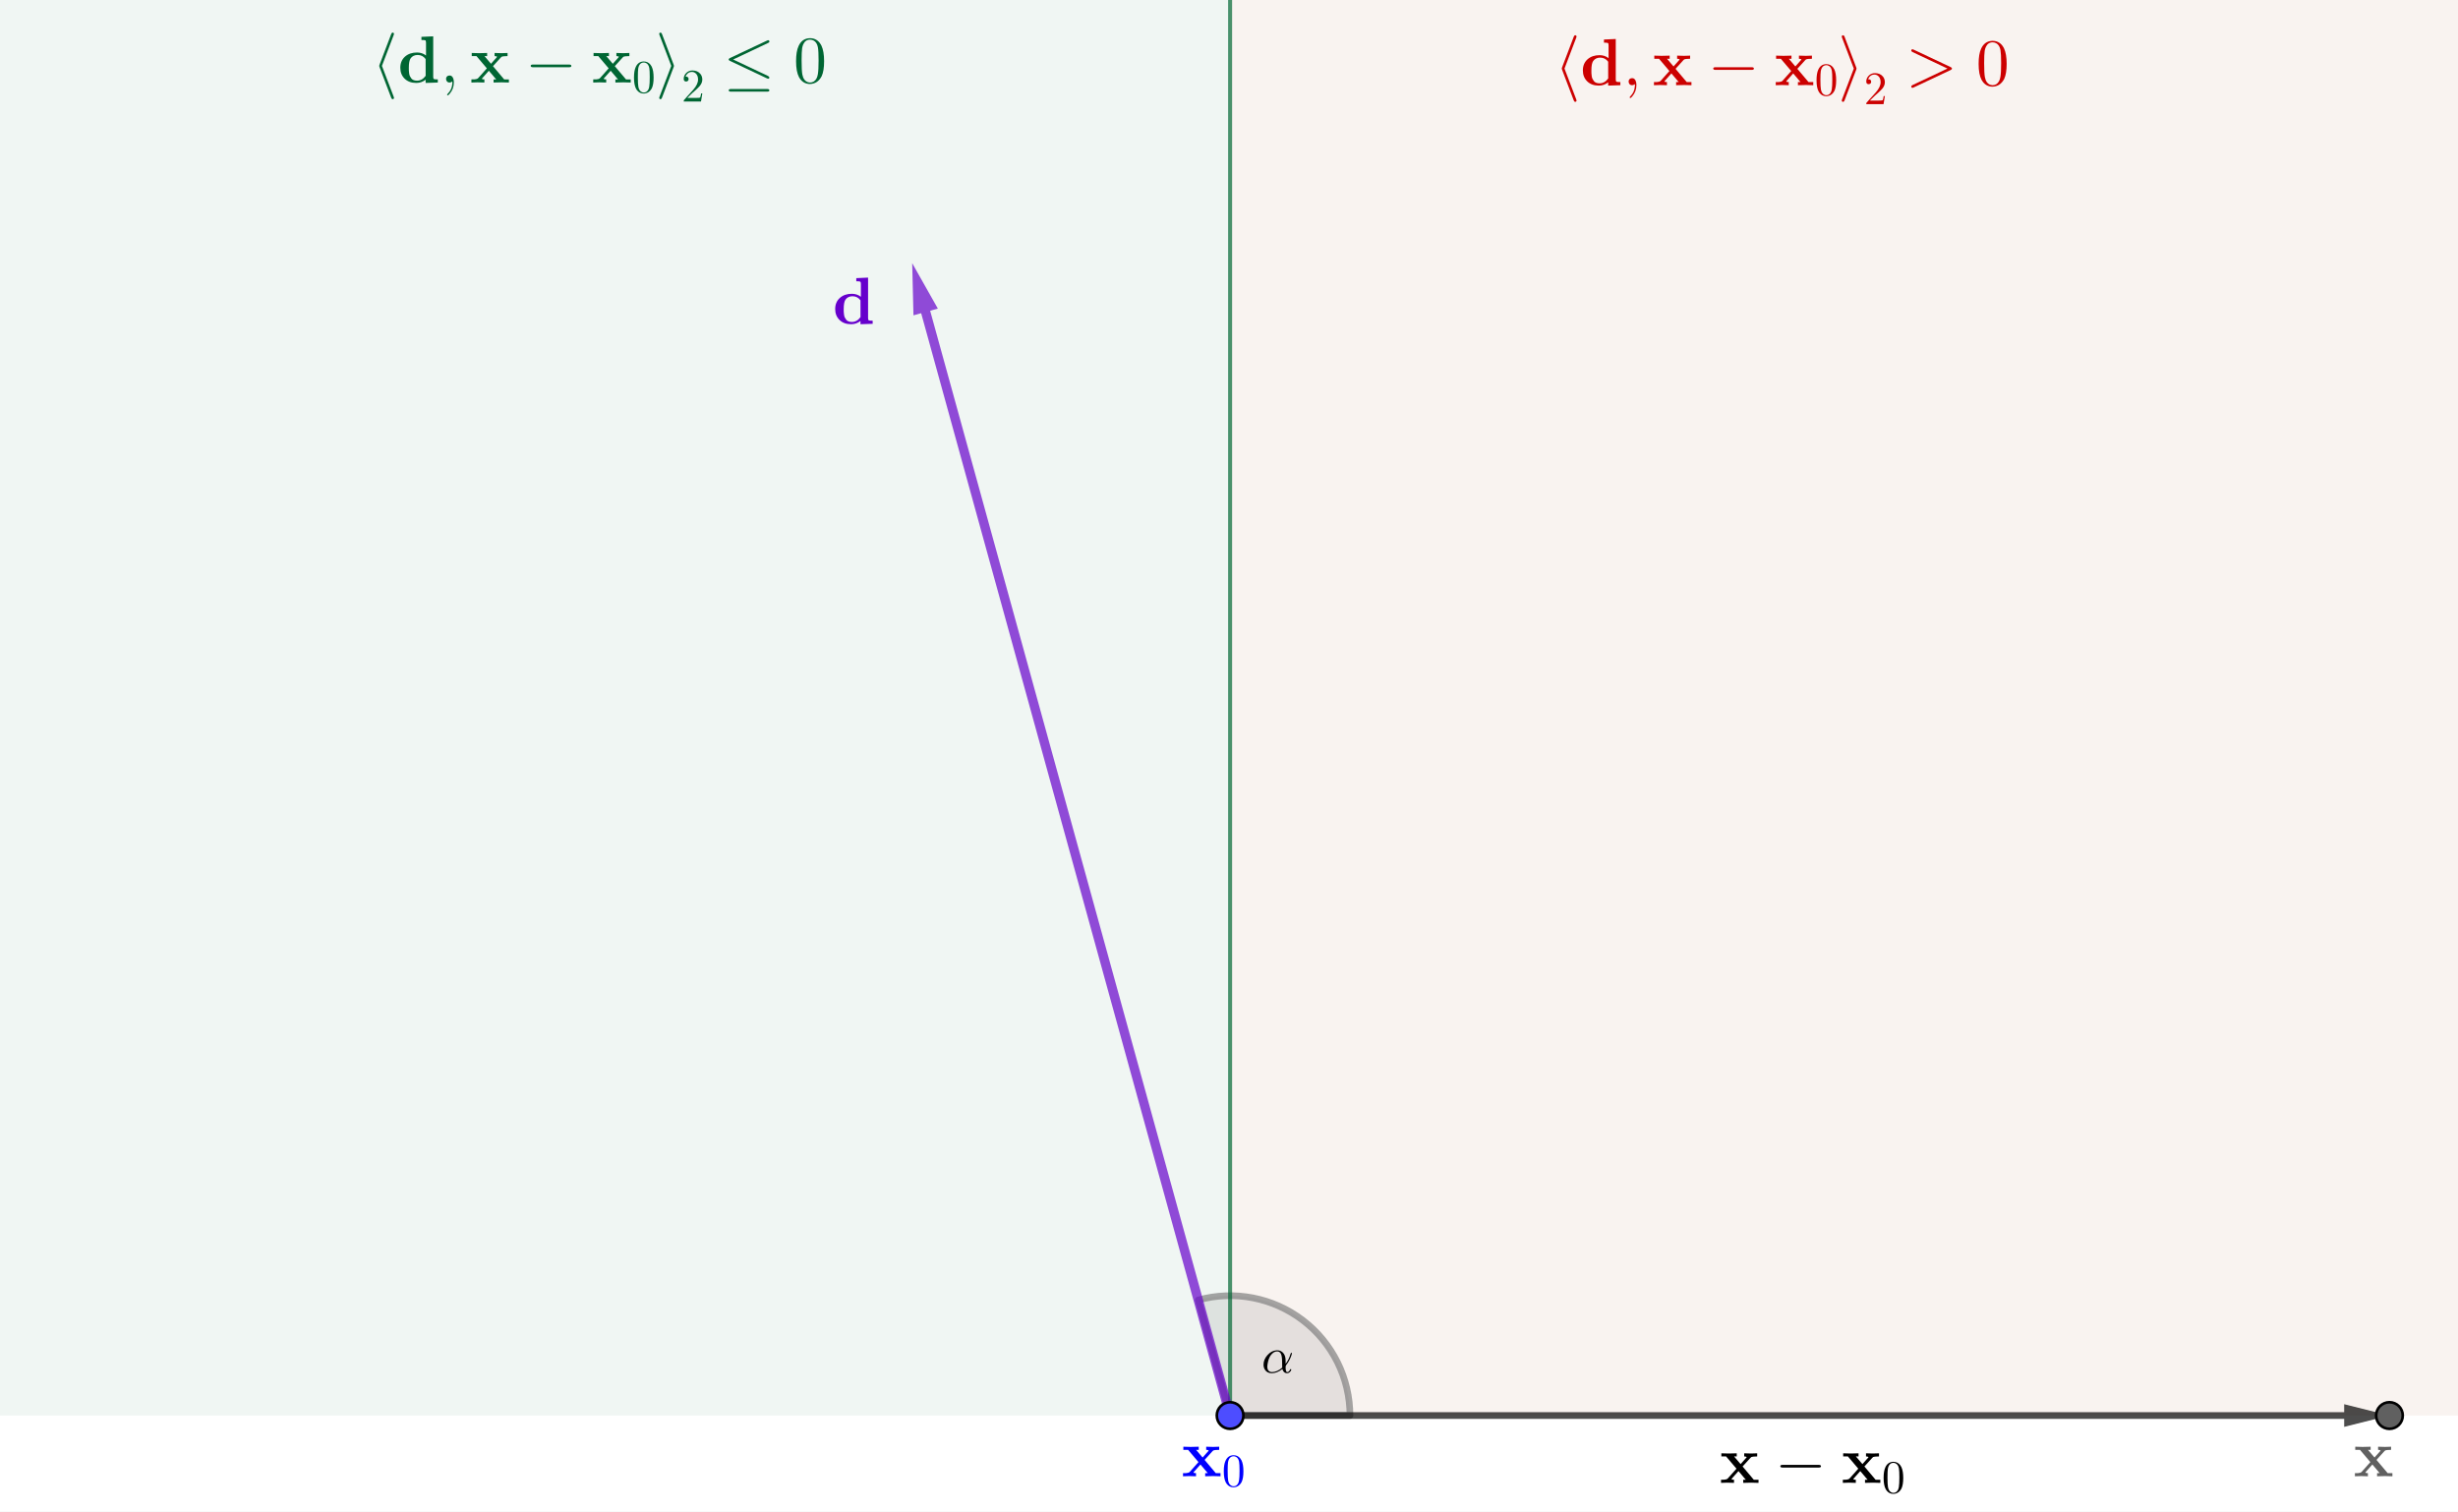
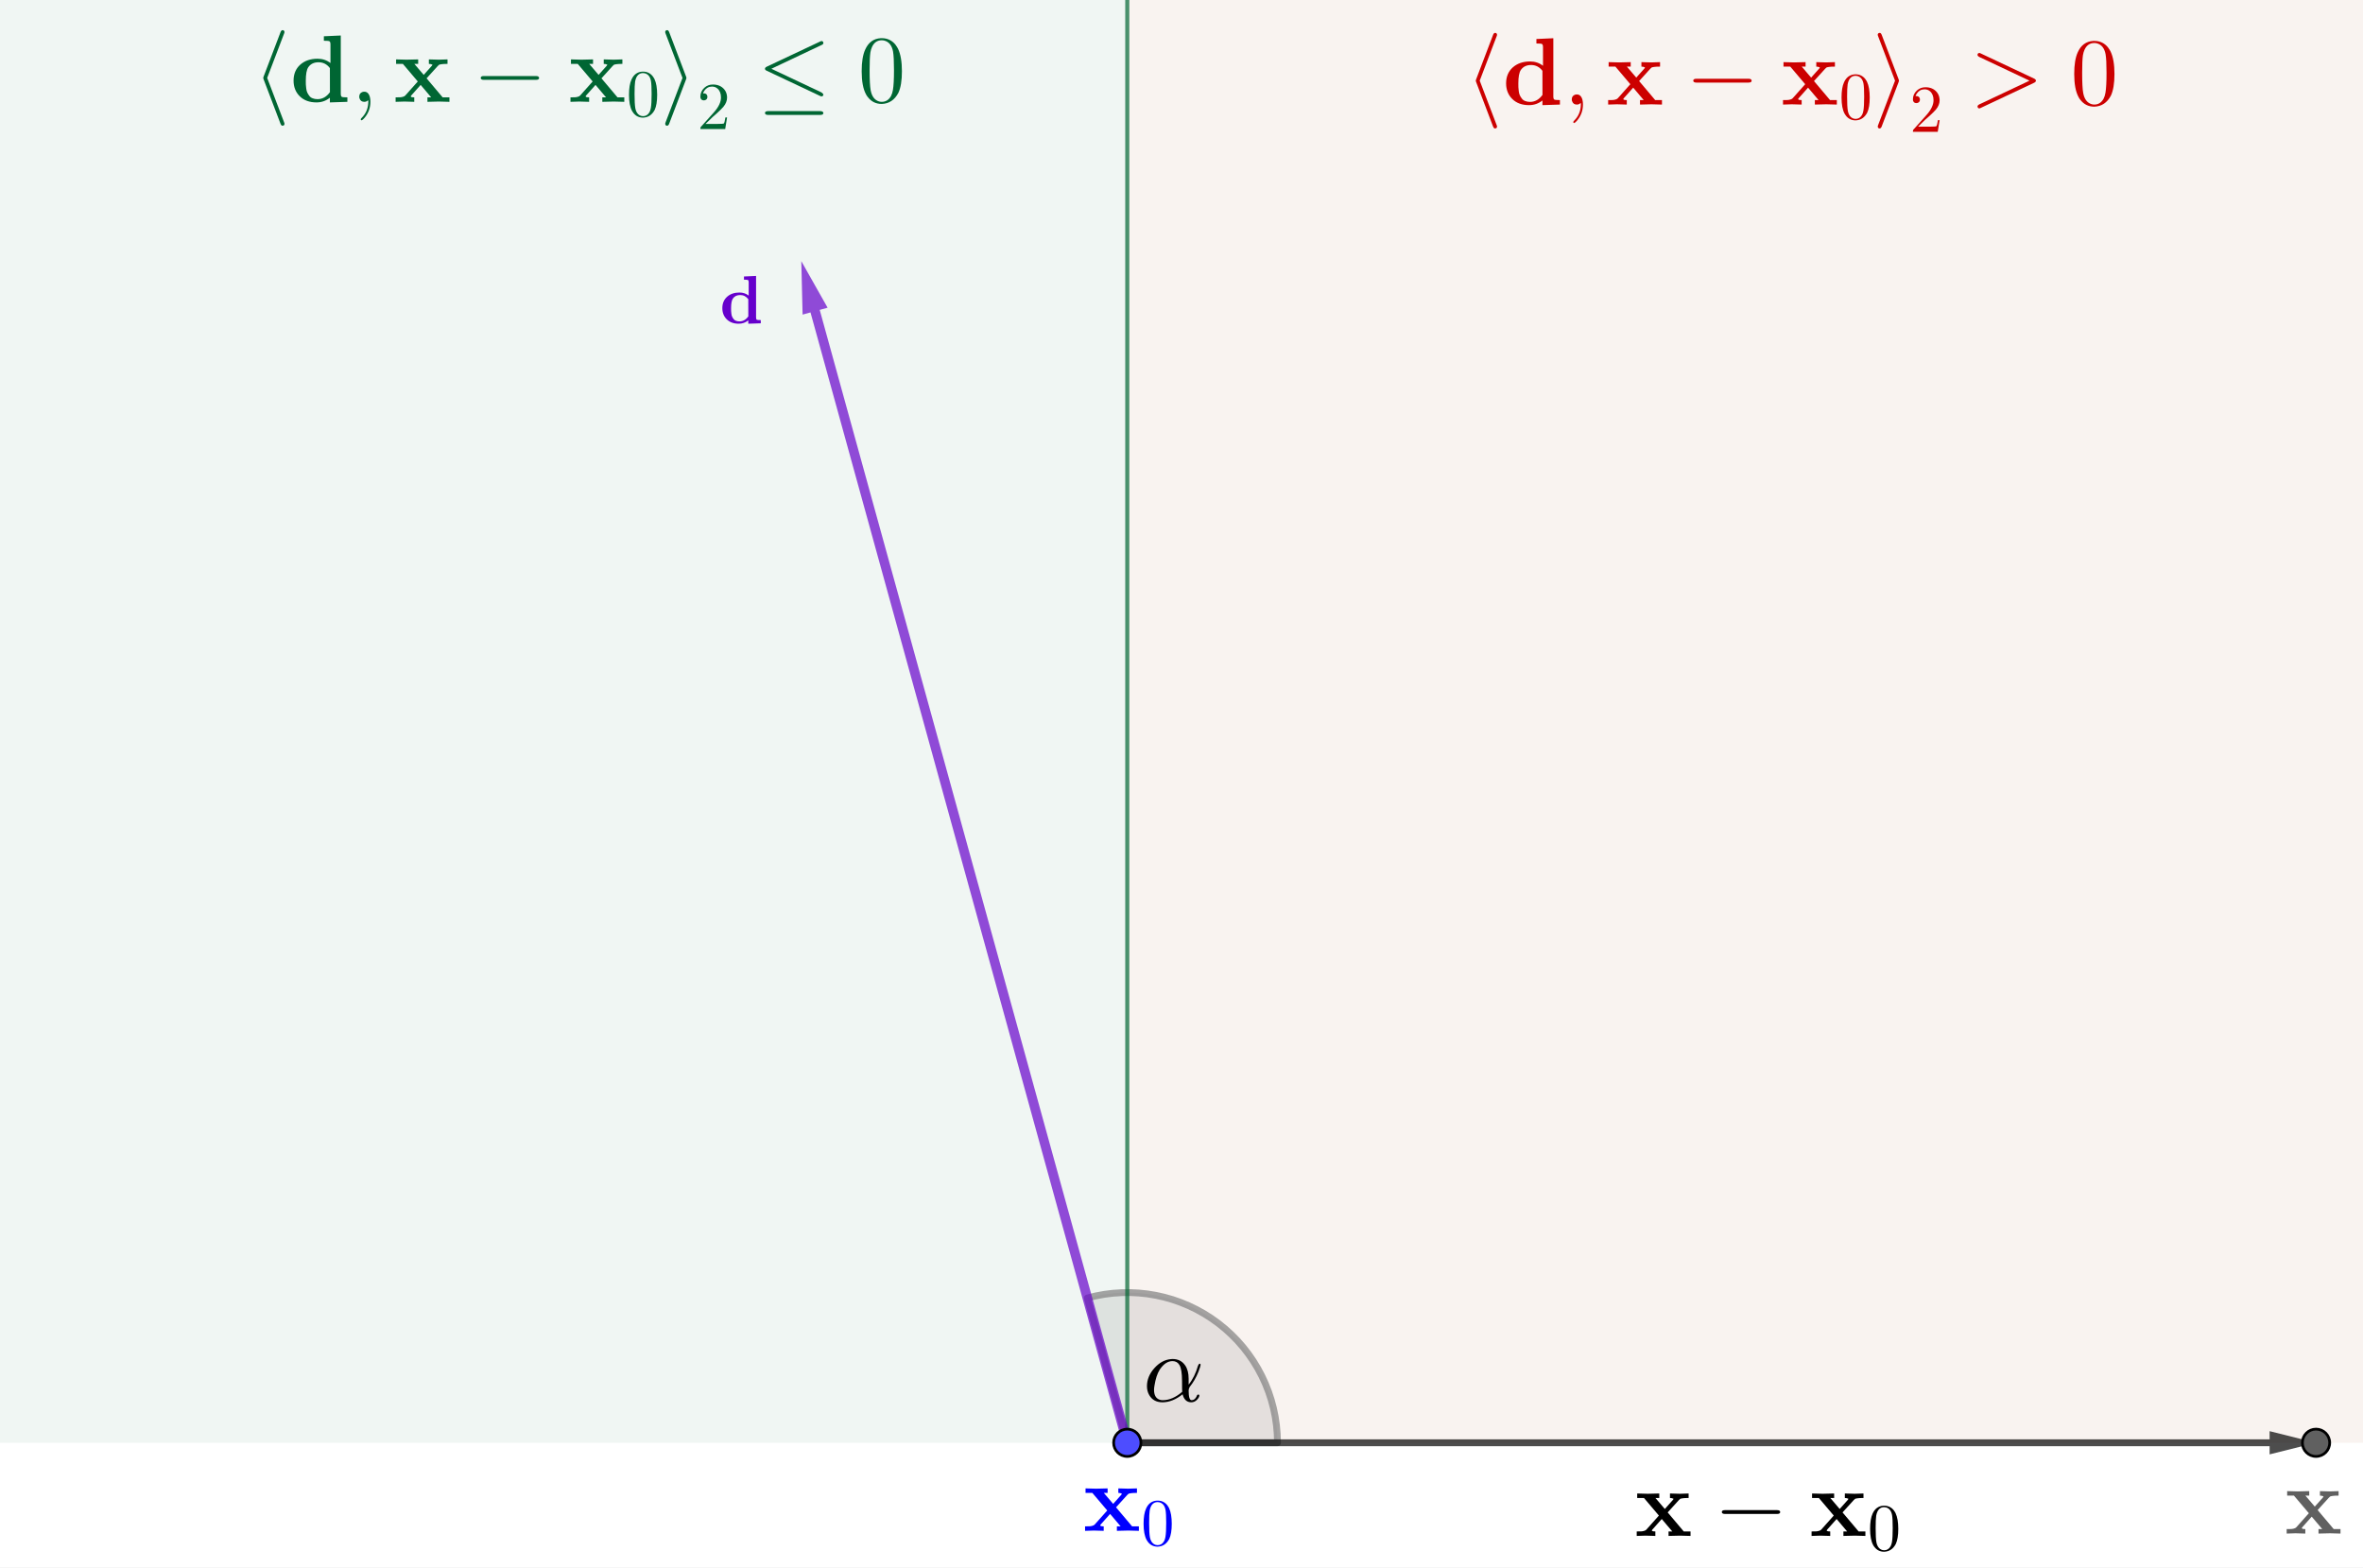
- <svg xmlns="http://www.w3.org/2000/svg" version="1.1" width="244.179mm" height="150.177mm" id="svg52">
+ <svg xmlns="http://www.w3.org/2000/svg" version="1.1" width="228.935mm" height="151.871mm" id="svg52">
  <defs id="defs1">
-     <clipPath id="kqDwWDIwZIgq">
+     <clipPath id="osrrcEwDBEzo">
      <path fill="none" stroke="none" d="M 0,0 H 1524 V 861 H 0 Z" id="path1" />
    </clipPath>
    <clipPath clipPathUnits="userSpaceOnUse" id="clipPath52">
-       <rect style="fill:#000000" id="rect53" width="922.881" height="567.599" x="165.372" y="107.758" />
+       <rect style="fill:#000000" id="rect53" width="865.268" height="574" x="214.45" y="110.959" />
    </clipPath>
  </defs>
-   <g clip-path="url(#kqDwWDIwZIgq)" id="g52" transform="translate(-165.3717,-107.7584)">
+   <g clip-path="url(#osrrcEwDBEzo)" id="g52" transform="translate(-214.4498,-110.9591)">
    <g id="g51">
      <rect fill="#ffffff" stroke="none" x="0" y="0" width="1524" height="861" fill-opacity="1" id="rect1" clip-path="url(#clipPath52)" />
      <path fill="#006633" stroke="none" paint-order="stroke fill markers" fill-rule="evenodd" d="M 104.882,639.291 H 627.228 V 29.887 H 104.882 Z" fill-opacity="0.059" id="path2" />
      <path fill="#993300" stroke="none" paint-order="stroke fill markers" fill-rule="evenodd" d="M 627.228,639.291 H 1149.574 V 29.887 H 627.228 Z" fill-opacity="0.059" id="path3" />
-       <path fill="#808080" stroke="none" paint-order="stroke fill markers" d="m 672.228,639.291 c 0,-14.048 -6.561,-27.29 -17.737,-35.801 -11.177,-8.511 -25.687,-11.314 -39.229,-7.578 l 11.966,43.38 z" fill-opacity="0.169" id="path4" />
-       <path fill="none" stroke="#808080" paint-order="fill stroke markers" d="m 672.228,639.291 c 0,-14.048 -6.561,-27.29 -17.737,-35.801 -11.177,-8.511 -25.687,-11.314 -39.229,-7.578 l 11.966,43.38 z" stroke-opacity="0.698" stroke-linecap="round" stroke-linejoin="round" stroke-miterlimit="10" stroke-width="2.5" id="path5" />
+       <path fill="#808080" stroke="none" paint-order="stroke fill markers" d="m 682.228,639.291 c 0,-17.17 -8.019,-33.355 -21.679,-43.757 -13.66,-10.402 -31.395,-13.828 -47.947,-9.262 l 14.626,53.02 z" fill-opacity="0.169" id="path4" />
+       <path fill="none" stroke="#808080" paint-order="fill stroke markers" d="m 682.228,639.291 c 0,-17.17 -8.019,-33.355 -21.679,-43.757 -13.66,-10.402 -31.395,-13.828 -47.947,-9.262 l 14.626,53.02 z" stroke-opacity="0.698" stroke-linecap="round" stroke-linejoin="round" stroke-miterlimit="10" stroke-width="2.5" id="path5" />
      <path fill="none" stroke="#006633" paint-order="fill stroke markers" d="M 627.228,639.291 V 0" stroke-opacity="0.698" stroke-linecap="round" stroke-linejoin="round" stroke-miterlimit="10" stroke-width="1.5" id="path6" />
      <path fill="#000000" stroke="none" paint-order="stroke fill markers" d="m 1045.517,635.041 v 3 H 627.228 c -0.69,0 -1.25,0.56 -1.25,1.25 0,0.69 0.56,1.25 1.25,1.25 h 418.288 v 3 l 17,-4.25 z" fill-opacity="0.698" id="path7" />
      <path fill="#6600cc" stroke="none" paint-order="stroke fill markers" d="m 507.866,206.585 0.473,19.579 2.892,-0.798 v 0 l 114.31,414.39 c 0.214,0.776 0.918,1.285 1.686,1.285 0.154,0 0.311,-0.021 0.466,-0.063 0.932,-0.257 1.479,-1.221 1.222,-2.152 L 514.606,224.436 v 0 l 2.892,-0.798 z" fill-opacity="0.698" id="path8" />
      <path fill="#4d4dff" stroke="none" paint-order="stroke fill markers" d="m 632.228,639.291 c 0,2.761 -2.239,5 -5,5 -2.761,0 -5,-2.239 -5,-5 0,-2.761 2.239,-5 5,-5 2.761,0 5,2.239 5,5 z" fill-opacity="1" id="path9" />
      <path fill="none" stroke="#000000" paint-order="fill stroke markers" d="m 632.228,639.291 c 0,2.761 -2.239,5 -5,5 -2.761,0 -5,-2.239 -5,-5 0,-2.761 2.239,-5 5,-5 2.761,0 5,2.239 5,5 z" stroke-opacity="1" stroke-linecap="round" stroke-linejoin="round" stroke-miterlimit="10" id="path10" />
      <path fill="#606060" stroke="none" paint-order="stroke fill markers" d="m 1067.517,639.291 c 0,2.761 -2.239,5 -5,5 -2.761,0 -5,-2.239 -5,-5 0,-2.761 2.239,-5 5,-5 2.761,0 5,2.239 5,5 z" fill-opacity="1" id="path11" />
      <path fill="none" stroke="#000000" paint-order="fill stroke markers" d="m 1067.517,639.291 c 0,2.761 -2.239,5 -5,5 -2.761,0 -5,-2.239 -5,-5 0,-2.761 2.239,-5 5,-5 2.761,0 5,2.239 5,5 z" stroke-opacity="1" stroke-linecap="round" stroke-linejoin="round" stroke-miterlimit="10" id="path12" />
-       <g transform="scale(25)" id="g17">
-         <g transform="translate(32.44,26.583)" id="g13">
+       <g transform="scale(35)" id="g17">
+         <g transform="translate(23.22857,19.24014)" id="g13">
          <path fill="#000000" stroke="none" paint-order="stroke fill markers" d="m 0.346,-0.246 0.168,0.199 H 0.585 V 0 Q 0.486,-0.003 0.475,-0.003 0.433,-0.003 0.355,0 v -0.047 h 0.039 l -0.11,-0.13 -0.097,0.109 q -0.007,0.008 -0.007,0.01 0,0.011 0.037,0.011 V 0 Q 0.157,-0.003 0.114,-0.003 0.074,-0.003 0.022,0 v -0.047 q 0.031,0 0.045,-5e-4 0.015,-5e-4 0.031,-0.005 Q 0.115,-0.057 0.123,-0.066 L 0.254,-0.213 0.098,-0.397 H 0.027 v -0.047 q 0.099,0.003 0.11,0.003 0.043,0 0.121,-0.003 v 0.047 H 0.218 L 0.316,-0.282 0.4,-0.376 0.408,-0.388 Q 0.393,-0.397 0.37,-0.397 v -0.047 q 0.084,0.003 0.103,0.003 0.039,0 0.092,-0.003 v 0.047 q -0.04,0 -0.061,0.003 -0.021,0.003 -0.027,0.006 -0.006,0.004 -0.014,0.013 z" fill-opacity="1" id="path13" />
        </g>
-         <g transform="translate(33.26922,26.583)" id="g14">
+         <g transform="translate(24.05779,19.24014)" id="g14">
          <path fill="#000000" stroke="none" paint-order="stroke fill markers" d="M 0.661,-0.23 H 0.116 q -0.032,0 -0.033,-0.02 0,-0.02 0.033,-0.02 h 0.545 q 0.032,0 0.033,0.02 0,0.02 -0.033,0.02 z" fill-opacity="1" id="path14" />
        </g>
-         <g transform="translate(34.26944,26.583)" id="g15">
+         <g transform="translate(25.05802,19.24014)" id="g15">
          <path fill="#000000" stroke="none" paint-order="stroke fill markers" d="m 0.346,-0.246 0.168,0.199 H 0.585 V 0 Q 0.486,-0.003 0.475,-0.003 0.433,-0.003 0.355,0 v -0.047 h 0.039 l -0.11,-0.13 -0.097,0.109 q -0.007,0.008 -0.007,0.01 0,0.011 0.037,0.011 V 0 Q 0.157,-0.003 0.114,-0.003 0.074,-0.003 0.022,0 v -0.047 q 0.031,0 0.045,-5e-4 0.015,-5e-4 0.031,-0.005 Q 0.115,-0.057 0.123,-0.066 L 0.254,-0.213 0.098,-0.397 H 0.027 v -0.047 q 0.099,0.003 0.11,0.003 0.043,0 0.121,-0.003 v 0.047 H 0.218 L 0.316,-0.282 0.4,-0.376 0.408,-0.388 Q 0.393,-0.397 0.37,-0.397 v -0.047 q 0.084,0.003 0.103,0.003 0.039,0 0.092,-0.003 v 0.047 q -0.04,0 -0.061,0.003 -0.021,0.003 -0.027,0.006 -0.006,0.004 -0.014,0.013 z" fill-opacity="1" id="path15" />
        </g>
-         <g transform="matrix(0.7,0,0,0.7,34.87644,26.733)" id="g16">
+         <g transform="matrix(0.7,0,0,0.7,25.66502,19.39014)" id="g16">
          <path fill="#000000" stroke="none" paint-order="stroke fill markers" d="m 0.46,-0.32 q 0,0.146 -0.037,0.226 Q 0.364,0.018 0.249,0.022 0.158,0.022 0.103,-0.05 0.092,-0.063 0.084,-0.079 0.039,-0.162 0.039,-0.32 q 0,-0.147 0.037,-0.227 0.05,-0.112 0.162,-0.119 H 0.25 q 0.089,0 0.145,0.071 v 0.001 q 0.014,0.018 0.025,0.04 0.04,0.085 0.04,0.234 M 0.249,0 v 0 q 0.063,0 0.097,-0.061 0.014,-0.027 0.02,-0.064 0.011,-0.064 0.011,-0.207 0,-0.139 -0.01,-0.195 -0.018,-0.095 -0.092,-0.114 -0.013,-0.003 -0.026,-0.003 -0.07,0 -0.102,0.07 -0.011,0.024 -0.017,0.058 -0.008,0.054 -0.008,0.184 0,0.151 0.011,0.211 0.018,0.096 0.088,0.117 Q 0.235,0 0.249,0 Z" fill-opacity="1" id="path16" />
        </g>
      </g>
      <g transform="scale(25)" id="g19">
        <g transform="translate(19.12,9.174)" id="g18">
          <path fill="#6600cc" stroke="none" paint-order="stroke fill markers" d="M 0.601,-0.047 V 0 L 0.418,0.006 v -0.049 q -0.061,0.049 -0.14,0.049 -0.11,0 -0.175,-0.064 -0.065,-0.064 -0.065,-0.164 0,-0.104 0.07,-0.167 0.07,-0.062 0.181,-0.062 0.077,0 0.135,0.045 V -0.6 q 0,-0.028 -0.011,-0.034 Q 0.403,-0.639 0.355,-0.639 v -0.047 l 0.177,-0.008 v 0.608 q 0,0.028 0.011,0.034 Q 0.553,-0.047 0.601,-0.047 M 0.418,-0.353 q -0.046,-0.061 -0.119,-0.061 -0.071,0 -0.107,0.052 -0.026,0.039 -0.026,0.141 0,0.025 5e-4,0.04 5e-4,0.015 0.004,0.041 0.003,0.026 0.011,0.043 0.008,0.017 0.021,0.034 0.013,0.018 0.035,0.026 0.022,0.009 0.051,0.009 0.077,0 0.13,-0.073 z" fill-opacity="1" id="path17" />
        </g>
      </g>
-       <g transform="scale(25)" id="g22">
-         <g transform="translate(24.36,26.484)" id="g20">
+       <g transform="scale(35)" id="g22">
+         <g transform="translate(17.45714,19.18686)" id="g20">
          <path fill="#0000ff" stroke="none" paint-order="stroke fill markers" d="m 0.346,-0.246 0.168,0.199 H 0.585 V 0 Q 0.486,-0.003 0.475,-0.003 0.433,-0.003 0.355,0 v -0.047 h 0.039 l -0.11,-0.13 -0.097,0.109 q -0.007,0.008 -0.007,0.01 0,0.011 0.037,0.011 V 0 Q 0.157,-0.003 0.114,-0.003 0.074,-0.003 0.022,0 v -0.047 q 0.031,0 0.045,-5e-4 0.015,-5e-4 0.031,-0.005 Q 0.115,-0.057 0.123,-0.066 L 0.254,-0.213 0.098,-0.397 H 0.027 v -0.047 q 0.099,0.003 0.11,0.003 0.043,0 0.121,-0.003 v 0.047 H 0.218 L 0.316,-0.282 0.4,-0.376 0.408,-0.388 Q 0.393,-0.397 0.37,-0.397 v -0.047 q 0.084,0.003 0.103,0.003 0.039,0 0.092,-0.003 v 0.047 q -0.04,0 -0.061,0.003 -0.021,0.003 -0.027,0.006 -0.006,0.004 -0.014,0.013 z" fill-opacity="1" id="path19" />
        </g>
-         <g transform="matrix(0.7,0,0,0.7,24.967,26.634)" id="g21">
+         <g transform="matrix(0.7,0,0,0.7,18.06414,19.33686)" id="g21">
          <path fill="#0000ff" stroke="none" paint-order="stroke fill markers" d="m 0.46,-0.32 q 0,0.146 -0.037,0.226 Q 0.364,0.018 0.249,0.022 0.158,0.022 0.103,-0.05 0.092,-0.063 0.084,-0.079 0.039,-0.162 0.039,-0.32 q 0,-0.147 0.037,-0.227 0.05,-0.112 0.162,-0.119 H 0.25 q 0.089,0 0.145,0.071 v 0.001 q 0.014,0.018 0.025,0.04 0.04,0.085 0.04,0.234 M 0.249,0 v 0 q 0.063,0 0.097,-0.061 0.014,-0.027 0.02,-0.064 0.011,-0.064 0.011,-0.207 0,-0.139 -0.01,-0.195 -0.018,-0.095 -0.092,-0.114 -0.013,-0.003 -0.026,-0.003 -0.07,0 -0.102,0.07 -0.011,0.024 -0.017,0.058 -0.008,0.054 -0.008,0.184 0,0.151 0.011,0.211 0.018,0.096 0.088,0.117 Q 0.235,0 0.249,0 Z" fill-opacity="1" id="path20" />
        </g>
      </g>
-       <g transform="scale(25)" id="g24">
-         <g transform="translate(41.96,26.484)" id="g23">
+       <g transform="scale(35)" id="g24">
+         <g transform="translate(30.02857,19.21543)" id="g23">
          <path fill="#606060" stroke="none" paint-order="stroke fill markers" d="m 0.346,-0.246 0.168,0.199 H 0.585 V 0 Q 0.486,-0.003 0.475,-0.003 0.433,-0.003 0.355,0 v -0.047 h 0.039 l -0.11,-0.13 -0.097,0.109 q -0.007,0.008 -0.007,0.01 0,0.011 0.037,0.011 V 0 Q 0.157,-0.003 0.114,-0.003 0.074,-0.003 0.022,0 v -0.047 q 0.031,0 0.045,-5e-4 0.015,-5e-4 0.031,-0.005 Q 0.115,-0.057 0.123,-0.066 L 0.254,-0.213 0.098,-0.397 H 0.027 v -0.047 q 0.099,0.003 0.11,0.003 0.043,0 0.121,-0.003 v 0.047 H 0.218 L 0.316,-0.282 0.4,-0.376 0.408,-0.388 Q 0.393,-0.397 0.37,-0.397 v -0.047 q 0.084,0.003 0.103,0.003 0.039,0 0.092,-0.003 v 0.047 q -0.04,0 -0.061,0.003 -0.021,0.003 -0.027,0.006 -0.006,0.004 -0.014,0.013 z" fill-opacity="1" id="path22" />
        </g>
      </g>
-       <g transform="scale(19)" id="g26">
-         <g transform="translate(33.63158,32.79942)" id="g25">
+       <g transform="scale(35)" id="g26">
+         <g transform="translate(18.08571,17.831)" id="g25">
          <path fill="#000000" stroke="none" paint-order="stroke fill markers" d="m 0.477,-0.236 v 0 0.062 q 0.065,-0.081 0.098,-0.198 0.01,-0.02 0.015,-0.021 0.012,0 0.012,0.01 0,0.017 -0.023,0.076 -0.034,0.086 -0.092,0.159 -0.01,0.02 -0.01,0.035 0,0.102 0.031,0.102 0.031,0 0.05,-0.035 0.003,-0.006 0.006,-0.014 0.004,-0.01 0.013,-0.01 0.012,0 0.012,0.01 0,0.019 -0.025,0.045 -0.026,0.026 -0.059,0.026 -0.063,0 -0.087,-0.069 -0.002,-0.007 -0.004,-0.015 -0.105,0.084 -0.211,0.084 -0.094,0 -0.138,-0.075 -0.024,-0.041 -0.024,-0.094 0,-0.102 0.078,-0.189 0.077,-0.086 0.174,-0.094 0.009,-0.001 0.017,-0.001 0.084,0 0.13,0.066 0,0.001 0.001,0.001 0.036,0.053 0.036,0.139 M 0.41,-0.099 v 0 q -0.002,-0.017 -0.002,-0.112 0,-0.123 -0.027,-0.168 -0.012,-0.02 -0.029,-0.03 L 0.351,-0.41 v 0 H 0.35 q -0.018,-0.01 -0.041,-0.01 -0.071,0 -0.128,0.08 L 0.173,-0.328 Q 0.137,-0.27 0.12,-0.166 0.115,-0.138 0.115,-0.12 q 0,0.084 0.059,0.104 0.014,0.005 0.031,0.005 0.104,0 0.205,-0.088 z" fill-opacity="1" id="path24" />
        </g>
      </g>
-       <g transform="scale(25)" id="g38">
-         <g transform="translate(29.96,5.59)" id="g27">
+       <g transform="scale(35)" id="g38">
+         <g transform="translate(21.45714,4.264286)" id="g27">
          <path fill="#cc0000" stroke="none" paint-order="stroke fill markers" d="M 0.327,-0.712 0.151,-0.25 0.327,0.212 Q 0.332,0.224 0.332,0.23 0.332,0.246 0.317,0.249 0.314,0.25 0.312,0.25 0.299,0.25 0.293,0.234 0.293,0.236 0.29,0.228 L 0.115,-0.232 Q 0.11,-0.244 0.11,-0.25 q 0,-0.006 0.005,-0.018 L 0.291,-0.73 q 0.007,-0.019 0.021,-0.02 0.016,0 0.019,0.015 0.001,0.003 0.001,0.005 0,0.006 -0.005,0.018 z" fill-opacity="1" id="path26" />
        </g>
-         <g transform="translate(30.349,5.59)" id="g28">
+         <g transform="translate(21.84614,4.264286)" id="g28">
          <path fill="#cc0000" stroke="none" paint-order="stroke fill markers" d="M 0.601,-0.047 V 0 L 0.418,0.006 v -0.049 q -0.061,0.049 -0.14,0.049 -0.11,0 -0.175,-0.064 -0.065,-0.064 -0.065,-0.164 0,-0.104 0.07,-0.167 0.07,-0.062 0.181,-0.062 0.077,0 0.135,0.045 V -0.6 q 0,-0.028 -0.011,-0.034 Q 0.403,-0.639 0.355,-0.639 v -0.047 l 0.177,-0.008 v 0.608 q 0,0.028 0.011,0.034 Q 0.553,-0.047 0.601,-0.047 M 0.418,-0.353 q -0.046,-0.061 -0.119,-0.061 -0.071,0 -0.107,0.052 -0.026,0.039 -0.026,0.141 0,0.025 5e-4,0.04 5e-4,0.015 0.004,0.041 0.003,0.026 0.011,0.043 0.008,0.017 0.021,0.034 0.013,0.018 0.035,0.026 0.022,0.009 0.051,0.009 0.077,0 0.13,-0.073 z" fill-opacity="1" id="path27" />
        </g>
-         <g transform="translate(30.988,5.59)" id="g29">
+         <g transform="translate(22.48514,4.264286)" id="g29">
          <path fill="#cc0000" stroke="none" paint-order="stroke fill markers" d="m 0.203,-0.001 v 0 q 0,0.097 -0.063,0.17 -0.017,0.02 -0.028,0.024 -0.01,0 -0.01,-0.011 0,-0.005 0.011,-0.016 0.06,-0.06 0.067,-0.147 0.001,-0.01 0.001,-0.02 0,-0.015 -0.002,-0.015 -0.001,0 -0.005,0.003 Q 0.16,0 0.139,0 0.102,0 0.09,-0.034 0.086,-0.043 0.086,-0.053 q 0,-0.036 0.031,-0.049 0.01,-0.004 0.022,-0.004 0.044,0 0.059,0.058 0.005,0.021 0.005,0.047 z" fill-opacity="1" id="path28" />
        </g>
-         <g transform="translate(31.43267,5.59)" id="g30">
+         <g transform="translate(22.92981,4.264286)" id="g30">
          <path fill="#cc0000" stroke="none" paint-order="stroke fill markers" d="m 0.346,-0.246 0.168,0.199 H 0.585 V 0 Q 0.486,-0.003 0.475,-0.003 0.433,-0.003 0.355,0 v -0.047 h 0.039 l -0.11,-0.13 -0.097,0.109 q -0.007,0.008 -0.007,0.01 0,0.011 0.037,0.011 V 0 Q 0.157,-0.003 0.114,-0.003 0.074,-0.003 0.022,0 v -0.047 q 0.031,0 0.045,-5e-4 0.015,-5e-4 0.031,-0.005 Q 0.115,-0.057 0.123,-0.066 L 0.254,-0.213 0.098,-0.397 H 0.027 v -0.047 q 0.099,0.003 0.11,0.003 0.043,0 0.121,-0.003 v 0.047 H 0.218 L 0.316,-0.282 0.4,-0.376 0.408,-0.388 Q 0.393,-0.397 0.37,-0.397 v -0.047 q 0.084,0.003 0.103,0.003 0.039,0 0.092,-0.003 v 0.047 q -0.04,0 -0.061,0.003 -0.021,0.003 -0.027,0.006 -0.006,0.004 -0.014,0.013 z" fill-opacity="1" id="path29" />
        </g>
-         <g transform="translate(32.26189,5.59)" id="g31">
+         <g transform="translate(23.75903,4.264286)" id="g31">
          <path fill="#cc0000" stroke="none" paint-order="stroke fill markers" d="M 0.661,-0.23 H 0.116 q -0.032,0 -0.033,-0.02 0,-0.02 0.033,-0.02 h 0.545 q 0.032,0 0.033,0.02 0,0.02 -0.033,0.02 z" fill-opacity="1" id="path30" />
        </g>
-         <g transform="translate(33.26211,5.59)" id="g32">
+         <g transform="translate(24.75925,4.264286)" id="g32">
          <path fill="#cc0000" stroke="none" paint-order="stroke fill markers" d="m 0.346,-0.246 0.168,0.199 H 0.585 V 0 Q 0.486,-0.003 0.475,-0.003 0.433,-0.003 0.355,0 v -0.047 h 0.039 l -0.11,-0.13 -0.097,0.109 q -0.007,0.008 -0.007,0.01 0,0.011 0.037,0.011 V 0 Q 0.157,-0.003 0.114,-0.003 0.074,-0.003 0.022,0 v -0.047 q 0.031,0 0.045,-5e-4 0.015,-5e-4 0.031,-0.005 Q 0.115,-0.057 0.123,-0.066 L 0.254,-0.213 0.098,-0.397 H 0.027 v -0.047 q 0.099,0.003 0.11,0.003 0.043,0 0.121,-0.003 v 0.047 H 0.218 L 0.316,-0.282 0.4,-0.376 0.408,-0.388 Q 0.393,-0.397 0.37,-0.397 v -0.047 q 0.084,0.003 0.103,0.003 0.039,0 0.092,-0.003 v 0.047 q -0.04,0 -0.061,0.003 -0.021,0.003 -0.027,0.006 -0.006,0.004 -0.014,0.013 z" fill-opacity="1" id="path31" />
        </g>
-         <g transform="matrix(0.7,0,0,0.7,33.86911,5.74)" id="g33">
+         <g transform="matrix(0.7,0,0,0.7,25.36625,4.414286)" id="g33">
          <path fill="#cc0000" stroke="none" paint-order="stroke fill markers" d="m 0.46,-0.32 q 0,0.146 -0.037,0.226 Q 0.364,0.018 0.249,0.022 0.158,0.022 0.103,-0.05 0.092,-0.063 0.084,-0.079 0.039,-0.162 0.039,-0.32 q 0,-0.147 0.037,-0.227 0.05,-0.112 0.162,-0.119 H 0.25 q 0.089,0 0.145,0.071 v 0.001 q 0.014,0.018 0.025,0.04 0.04,0.085 0.04,0.234 M 0.249,0 v 0 q 0.063,0 0.097,-0.061 0.014,-0.027 0.02,-0.064 0.011,-0.064 0.011,-0.207 0,-0.139 -0.01,-0.195 -0.018,-0.095 -0.092,-0.114 -0.013,-0.003 -0.026,-0.003 -0.07,0 -0.102,0.07 -0.011,0.024 -0.017,0.058 -0.008,0.054 -0.008,0.184 0,0.151 0.011,0.211 0.018,0.096 0.088,0.117 Q 0.235,0 0.249,0 Z" fill-opacity="1" id="path32" />
        </g>
-         <g transform="translate(34.21911,5.59)" id="g34">
+         <g transform="translate(25.71625,4.264286)" id="g34">
          <path fill="#cc0000" stroke="none" paint-order="stroke fill markers" d="M 0.273,-0.232 0.097,0.23 Q 0.09,0.249 0.076,0.25 0.06,0.25 0.057,0.235 0.056,0.232 0.056,0.23 0.056,0.224 0.061,0.212 L 0.237,-0.25 0.061,-0.712 Q 0.056,-0.724 0.056,-0.73 q 0,-0.016 0.015,-0.019 0.003,-0.001 0.005,-0.001 0.013,0 0.019,0.016 0,-0.002 0.003,0.006 l 0.175,0.46 q 0.005,0.012 0.005,0.018 0,0.006 -0.005,0.018 z" fill-opacity="1" id="path33" />
        </g>
-         <g transform="matrix(0.7,0,0,0.7,34.60811,5.875)" id="g35">
+         <g transform="matrix(0.7,0,0,0.7,26.10525,4.549286)" id="g35">
          <path fill="#cc0000" stroke="none" paint-order="stroke fill markers" d="m 0.449,-0.174 v 0 L 0.421,0 H 0.05 q 0,-0.025 0.006,-0.032 l 0.005,-0.005 0.192,-0.214 q 0.105,-0.118 0.105,-0.221 0,-0.089 -0.054,-0.135 L 0.303,-0.608 H 0.302 Q 0.27,-0.635 0.224,-0.635 q -0.072,0 -0.115,0.062 -0.012,0.018 -0.02,0.04 0.003,-0.001 0.013,-0.001 0.04,0 0.051,0.036 v 0.001 q 0.002,0.007 0.002,0.015 0,0.04 -0.038,0.051 -0.008,0.002 -0.014,0.002 -0.037,0 -0.049,-0.031 -0.004,-0.011 -0.004,-0.025 0,-0.077 0.059,-0.132 0.053,-0.049 0.128,-0.049 0.11,0 0.171,0.074 0.035,0.043 0.04,0.102 0.001,0.009 0.001,0.018 0,0.073 -0.055,0.139 -0.029,0.034 -0.09,0.09 l -0.061,0.054 -0.01,0.009 -0.106,0.103 h 0.18 q 0.088,0 0.095,-0.008 0.01,-0.014 0.022,-0.089 z" fill-opacity="1" id="path34" />
        </g>
-         <g transform="translate(35.23589,5.59)" id="g36">
+         <g transform="translate(26.73303,4.264286)" id="g36">
          <path fill="#cc0000" stroke="none" paint-order="stroke fill markers" d="M 0.675,-0.228 0.121,0.033 Q 0.108,0.04 0.103,0.04 0.087,0.04 0.084,0.025 0.083,0.022 0.083,0.02 q 0,-0.012 0.019,-0.022 L 0.627,-0.25 0.102,-0.498 q -0.019,-0.01 -0.019,-0.022 0,-0.016 0.015,-0.019 0.003,-0.001 0.005,-0.001 0.005,0 0.018,0.007 l 0.554,0.261 q 0.019,0.009 0.019,0.022 0,0.013 -0.019,0.022 z" fill-opacity="1" id="path35" />
        </g>
-         <g transform="translate(36.29167,5.59)" id="g37">
+         <g transform="translate(27.78881,4.264286)" id="g37">
          <path fill="#cc0000" stroke="none" paint-order="stroke fill markers" d="m 0.46,-0.32 q 0,0.146 -0.037,0.226 Q 0.364,0.018 0.249,0.022 0.158,0.022 0.103,-0.05 0.092,-0.063 0.084,-0.079 0.039,-0.162 0.039,-0.32 q 0,-0.147 0.037,-0.227 0.05,-0.112 0.162,-0.119 H 0.25 q 0.089,0 0.145,0.071 v 0.001 q 0.014,0.018 0.025,0.04 0.04,0.085 0.04,0.234 M 0.249,0 v 0 q 0.063,0 0.097,-0.061 0.014,-0.027 0.02,-0.064 0.011,-0.064 0.011,-0.207 0,-0.139 -0.01,-0.195 -0.018,-0.095 -0.092,-0.114 -0.013,-0.003 -0.026,-0.003 -0.07,0 -0.102,0.07 -0.011,0.024 -0.017,0.058 -0.008,0.054 -0.008,0.184 0,0.151 0.011,0.211 0.018,0.096 0.088,0.117 Q 0.235,0 0.249,0 Z" fill-opacity="1" id="path36" />
        </g>
      </g>
-       <g transform="scale(25)" id="g50">
-         <g transform="translate(12.2,5.55)" id="g39">
+       <g transform="scale(35)" id="g50">
+         <g transform="translate(8.771429,4.235714)" id="g39">
          <path fill="#006633" stroke="none" paint-order="stroke fill markers" d="M 0.327,-0.712 0.151,-0.25 0.327,0.212 Q 0.332,0.224 0.332,0.23 0.332,0.246 0.317,0.249 0.314,0.25 0.312,0.25 0.299,0.25 0.293,0.234 0.293,0.236 0.29,0.228 L 0.115,-0.232 Q 0.11,-0.244 0.11,-0.25 q 0,-0.006 0.005,-0.018 L 0.291,-0.73 q 0.007,-0.019 0.021,-0.02 0.016,0 0.019,0.015 0.001,0.003 0.001,0.005 0,0.006 -0.005,0.018 z" fill-opacity="1" id="path38" />
        </g>
-         <g transform="translate(12.589,5.55)" id="g40">
+         <g transform="translate(9.160429,4.235714)" id="g40">
          <path fill="#006633" stroke="none" paint-order="stroke fill markers" d="M 0.601,-0.047 V 0 L 0.418,0.006 v -0.049 q -0.061,0.049 -0.14,0.049 -0.11,0 -0.175,-0.064 -0.065,-0.064 -0.065,-0.164 0,-0.104 0.07,-0.167 0.07,-0.062 0.181,-0.062 0.077,0 0.135,0.045 V -0.6 q 0,-0.028 -0.011,-0.034 Q 0.403,-0.639 0.355,-0.639 v -0.047 l 0.177,-0.008 v 0.608 q 0,0.028 0.011,0.034 Q 0.553,-0.047 0.601,-0.047 M 0.418,-0.353 q -0.046,-0.061 -0.119,-0.061 -0.071,0 -0.107,0.052 -0.026,0.039 -0.026,0.141 0,0.025 5e-4,0.04 5e-4,0.015 0.004,0.041 0.003,0.026 0.011,0.043 0.008,0.017 0.021,0.034 0.013,0.018 0.035,0.026 0.022,0.009 0.051,0.009 0.077,0 0.13,-0.073 z" fill-opacity="1" id="path39" />
        </g>
-         <g transform="translate(13.228,5.55)" id="g41">
+         <g transform="translate(9.799429,4.235714)" id="g41">
          <path fill="#006633" stroke="none" paint-order="stroke fill markers" d="m 0.203,-0.001 v 0 q 0,0.097 -0.063,0.17 -0.017,0.02 -0.028,0.024 -0.01,0 -0.01,-0.011 0,-0.005 0.011,-0.016 0.06,-0.06 0.067,-0.147 0.001,-0.01 0.001,-0.02 0,-0.015 -0.002,-0.015 -0.001,0 -0.005,0.003 Q 0.16,0 0.139,0 0.102,0 0.09,-0.034 0.086,-0.043 0.086,-0.053 q 0,-0.036 0.031,-0.049 0.01,-0.004 0.022,-0.004 0.044,0 0.059,0.058 0.005,0.021 0.005,0.047 z" fill-opacity="1" id="path40" />
        </g>
-         <g transform="translate(13.67267,5.55)" id="g42">
+         <g transform="translate(10.24409,4.235714)" id="g42">
          <path fill="#006633" stroke="none" paint-order="stroke fill markers" d="m 0.346,-0.246 0.168,0.199 H 0.585 V 0 Q 0.486,-0.003 0.475,-0.003 0.433,-0.003 0.355,0 v -0.047 h 0.039 l -0.11,-0.13 -0.097,0.109 q -0.007,0.008 -0.007,0.01 0,0.011 0.037,0.011 V 0 Q 0.157,-0.003 0.114,-0.003 0.074,-0.003 0.022,0 v -0.047 q 0.031,0 0.045,-5e-4 0.015,-5e-4 0.031,-0.005 Q 0.115,-0.057 0.123,-0.066 L 0.254,-0.213 0.098,-0.397 H 0.027 v -0.047 q 0.099,0.003 0.11,0.003 0.043,0 0.121,-0.003 v 0.047 H 0.218 L 0.316,-0.282 0.4,-0.376 0.408,-0.388 Q 0.393,-0.397 0.37,-0.397 v -0.047 q 0.084,0.003 0.103,0.003 0.039,0 0.092,-0.003 v 0.047 q -0.04,0 -0.061,0.003 -0.021,0.003 -0.027,0.006 -0.006,0.004 -0.014,0.013 z" fill-opacity="1" id="path41" />
        </g>
-         <g transform="translate(14.50189,5.55)" id="g43">
+         <g transform="translate(11.07332,4.235714)" id="g43">
          <path fill="#006633" stroke="none" paint-order="stroke fill markers" d="M 0.661,-0.23 H 0.116 q -0.032,0 -0.033,-0.02 0,-0.02 0.033,-0.02 h 0.545 q 0.032,0 0.033,0.02 0,0.02 -0.033,0.02 z" fill-opacity="1" id="path42" />
        </g>
-         <g transform="translate(15.50211,5.55)" id="g44">
+         <g transform="translate(12.07354,4.235714)" id="g44">
          <path fill="#006633" stroke="none" paint-order="stroke fill markers" d="m 0.346,-0.246 0.168,0.199 H 0.585 V 0 Q 0.486,-0.003 0.475,-0.003 0.433,-0.003 0.355,0 v -0.047 h 0.039 l -0.11,-0.13 -0.097,0.109 q -0.007,0.008 -0.007,0.01 0,0.011 0.037,0.011 V 0 Q 0.157,-0.003 0.114,-0.003 0.074,-0.003 0.022,0 v -0.047 q 0.031,0 0.045,-5e-4 0.015,-5e-4 0.031,-0.005 Q 0.115,-0.057 0.123,-0.066 L 0.254,-0.213 0.098,-0.397 H 0.027 v -0.047 q 0.099,0.003 0.11,0.003 0.043,0 0.121,-0.003 v 0.047 H 0.218 L 0.316,-0.282 0.4,-0.376 0.408,-0.388 Q 0.393,-0.397 0.37,-0.397 v -0.047 q 0.084,0.003 0.103,0.003 0.039,0 0.092,-0.003 v 0.047 q -0.04,0 -0.061,0.003 -0.021,0.003 -0.027,0.006 -0.006,0.004 -0.014,0.013 z" fill-opacity="1" id="path43" />
        </g>
-         <g transform="matrix(0.7,0,0,0.7,16.10911,5.7)" id="g45">
+         <g transform="matrix(0.7,0,0,0.7,12.68054,4.385714)" id="g45">
          <path fill="#006633" stroke="none" paint-order="stroke fill markers" d="m 0.46,-0.32 q 0,0.146 -0.037,0.226 Q 0.364,0.018 0.249,0.022 0.158,0.022 0.103,-0.05 0.092,-0.063 0.084,-0.079 0.039,-0.162 0.039,-0.32 q 0,-0.147 0.037,-0.227 0.05,-0.112 0.162,-0.119 H 0.25 q 0.089,0 0.145,0.071 v 0.001 q 0.014,0.018 0.025,0.04 0.04,0.085 0.04,0.234 M 0.249,0 v 0 q 0.063,0 0.097,-0.061 0.014,-0.027 0.02,-0.064 0.011,-0.064 0.011,-0.207 0,-0.139 -0.01,-0.195 -0.018,-0.095 -0.092,-0.114 -0.013,-0.003 -0.026,-0.003 -0.07,0 -0.102,0.07 -0.011,0.024 -0.017,0.058 -0.008,0.054 -0.008,0.184 0,0.151 0.011,0.211 0.018,0.096 0.088,0.117 Q 0.235,0 0.249,0 Z" fill-opacity="1" id="path44" />
        </g>
-         <g transform="translate(16.45911,5.55)" id="g46">
+         <g transform="translate(13.03054,4.235714)" id="g46">
          <path fill="#006633" stroke="none" paint-order="stroke fill markers" d="M 0.273,-0.232 0.097,0.23 Q 0.09,0.249 0.076,0.25 0.06,0.25 0.057,0.235 0.056,0.232 0.056,0.23 0.056,0.224 0.061,0.212 L 0.237,-0.25 0.061,-0.712 Q 0.056,-0.724 0.056,-0.73 q 0,-0.016 0.015,-0.019 0.003,-0.001 0.005,-0.001 0.013,0 0.019,0.016 0,-0.002 0.003,0.006 l 0.175,0.46 q 0.005,0.012 0.005,0.018 0,0.006 -0.005,0.018 z" fill-opacity="1" id="path45" />
        </g>
-         <g transform="matrix(0.7,0,0,0.7,16.84811,5.835)" id="g47">
+         <g transform="matrix(0.7,0,0,0.7,13.41954,4.520714)" id="g47">
          <path fill="#006633" stroke="none" paint-order="stroke fill markers" d="m 0.449,-0.174 v 0 L 0.421,0 H 0.05 q 0,-0.025 0.006,-0.032 l 0.005,-0.005 0.192,-0.214 q 0.105,-0.118 0.105,-0.221 0,-0.089 -0.054,-0.135 L 0.303,-0.608 H 0.302 Q 0.27,-0.635 0.224,-0.635 q -0.072,0 -0.115,0.062 -0.012,0.018 -0.02,0.04 0.003,-0.001 0.013,-0.001 0.04,0 0.051,0.036 v 0.001 q 0.002,0.007 0.002,0.015 0,0.04 -0.038,0.051 -0.008,0.002 -0.014,0.002 -0.037,0 -0.049,-0.031 -0.004,-0.011 -0.004,-0.025 0,-0.077 0.059,-0.132 0.053,-0.049 0.128,-0.049 0.11,0 0.171,0.074 0.035,0.043 0.04,0.102 0.001,0.009 0.001,0.018 0,0.073 -0.055,0.139 -0.029,0.034 -0.09,0.09 l -0.061,0.054 -0.01,0.009 -0.106,0.103 h 0.18 q 0.088,0 0.095,-0.008 0.01,-0.014 0.022,-0.089 z" fill-opacity="1" id="path46" />
        </g>
-         <g transform="translate(17.47589,5.55)" id="g48">
+         <g transform="translate(14.04732,4.235714)" id="g48">
          <path fill="#006633" stroke="none" paint-order="stroke fill markers" d="m 0.676,-0.595 -0.526,0.249 0.525,0.248 q 0.017,0.013 0.019,0.021 0,0.016 -0.015,0.019 -0.003,0.001 -0.005,0.001 -0.006,0 -0.017,-0.006 L 0.102,-0.325 q -0.019,-0.008 -0.019,-0.021 0,-0.013 0.019,-0.022 L 0.658,-0.63 q 0.011,-0.006 0.016,-0.006 0.016,0 0.019,0.015 0.001,0.003 0.001,0.005 0,0.014 -0.018,0.021 M 0.661,0.137 H 0.116 q -0.032,0 -0.033,-0.02 0,-0.02 0.034,-0.02 H 0.66 q 0.032,0 0.034,0.02 0,0.02 -0.033,0.02 z" fill-opacity="1" id="path47" />
        </g>
-         <g transform="translate(18.53167,5.55)" id="g49">
+         <g transform="translate(15.10309,4.235714)" id="g49">
          <path fill="#006633" stroke="none" paint-order="stroke fill markers" d="m 0.46,-0.32 q 0,0.146 -0.037,0.226 Q 0.364,0.018 0.249,0.022 0.158,0.022 0.103,-0.05 0.092,-0.063 0.084,-0.079 0.039,-0.162 0.039,-0.32 q 0,-0.147 0.037,-0.227 0.05,-0.112 0.162,-0.119 H 0.25 q 0.089,0 0.145,0.071 v 0.001 q 0.014,0.018 0.025,0.04 0.04,0.085 0.04,0.234 M 0.249,0 v 0 q 0.063,0 0.097,-0.061 0.014,-0.027 0.02,-0.064 0.011,-0.064 0.011,-0.207 0,-0.139 -0.01,-0.195 -0.018,-0.095 -0.092,-0.114 -0.013,-0.003 -0.026,-0.003 -0.07,0 -0.102,0.07 -0.011,0.024 -0.017,0.058 -0.008,0.054 -0.008,0.184 0,0.151 0.011,0.211 0.018,0.096 0.088,0.117 Q 0.235,0 0.249,0 Z" fill-opacity="1" id="path48" />
        </g>
      </g>
    </g>
  </g>
</svg>
